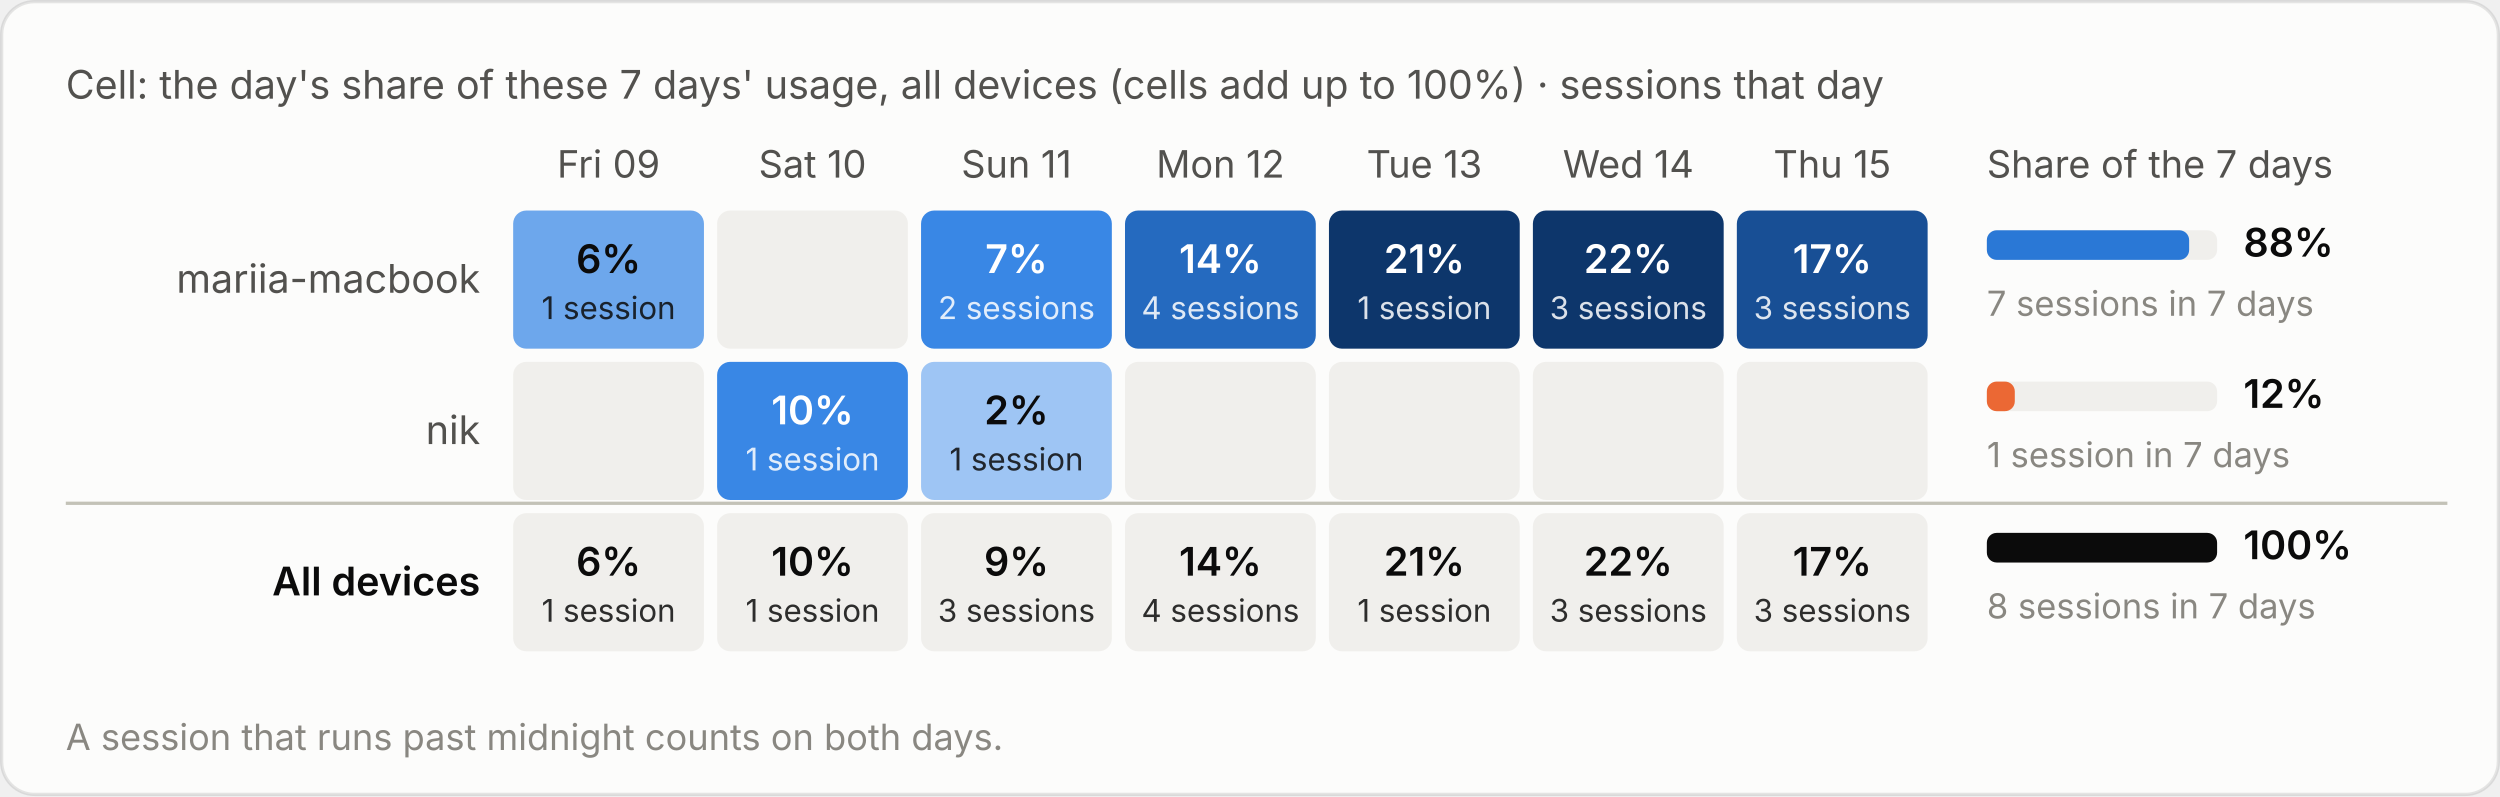
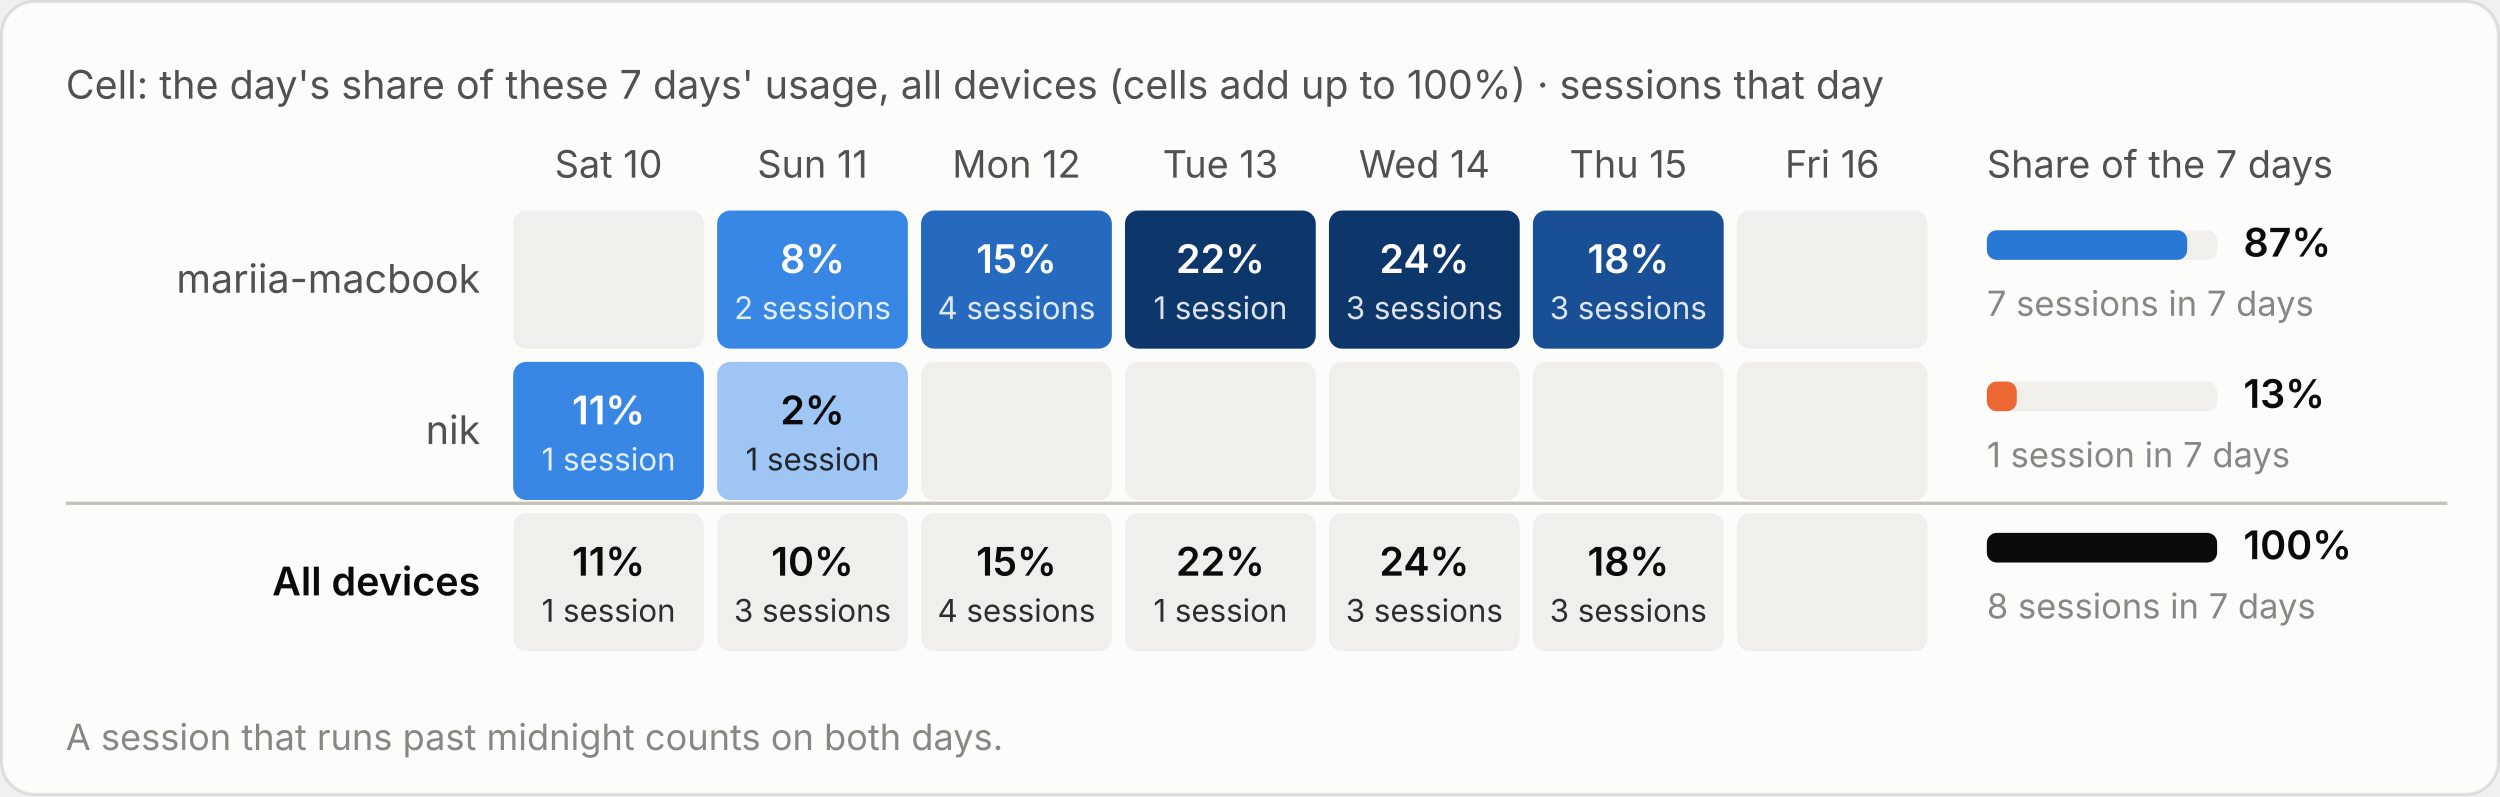
<svg xmlns="http://www.w3.org/2000/svg" viewBox="0 0 760 242" width="760" height="242" role="img" aria-label="Cell: the day's share of these 7 days' usage, all devices (cells add up to 100%) · sessions that day">
  <style>text{font-family:system-ui,-apple-system,"Segoe UI",sans-serif;font-variant-numeric:tabular-nums}.bg{fill:#fcfcfb;stroke:rgba(11,11,11,.10)}.tp{fill:#0b0b0b}.ts{fill:#52514e}.tm{fill:#898781}.grid{stroke:#e1e0d9;stroke-width:1}.base{stroke:#c3c2b7;stroke-width:1}.so{fill:#b5b3ad}.lo{stroke:#b5b3ad}.qe{fill:#f0efec}.ring{stroke:#fcfcfb}.area{fill-opacity:.1}.s0{fill:#2a78d6}.l0{stroke:#2a78d6}.s1{fill:#eb6834}.l1{stroke:#eb6834}.s2{fill:#1baf7a}.l2{stroke:#1baf7a}.s3{fill:#eda100}.l3{stroke:#eda100}.s4{fill:#e87ba4}.l4{stroke:#e87ba4}.s5{fill:#008300}.l5{stroke:#008300}.s6{fill:#4a3aa7}.l6{stroke:#4a3aa7}.s7{fill:#e34948}.l7{stroke:#e34948}.q0{fill:#cde2fb}.q1{fill:#9ec5f4}.q2{fill:#6da7ec}.q3{fill:#3987e5}.q4{fill:#256abf}.q5{fill:#184f95}.q6{fill:#0d366b}.r0{fill:#f8d4d4}.r1{fill:#ec8f8f}.r2{fill:#c42f2f}.a0{fill:#fbe3e3}.a1{fill:#f5b8b8}.a2{fill:#ec8f8f}.a3{fill:#d65252}.a4{fill:#a82525}.tq0{fill:#0b0b0b}.tq1{fill:#0b0b0b}.tq2{fill:#0b0b0b}.tq3{fill:#ffffff}.tq4{fill:#ffffff}.tq5{fill:#ffffff}.tq6{fill:#ffffff}.tr0{fill:#0b0b0b}.tr1{fill:#0b0b0b}.tr2{fill:#ffffff}.ta0{fill:#0b0b0b}.ta1{fill:#0b0b0b}.ta2{fill:#0b0b0b}.ta3{fill:#ffffff}.ta4{fill:#ffffff}.tw{fill:#ffffff}@media (prefers-color-scheme:dark){.bg{fill:#1a1a19;stroke:rgba(255,255,255,.10)}.tp{fill:#fff}.ts{fill:#c3c2b7}.tm{fill:#898781}.grid{stroke:#2c2c2a}.base{stroke:#383835}.so{fill:#5c5b57}.lo{stroke:#5c5b57}.qe{fill:#262624}.ring{stroke:#1a1a19}.s0{fill:#3987e5}.l0{stroke:#3987e5}.s1{fill:#d95926}.l1{stroke:#d95926}.s2{fill:#199e70}.l2{stroke:#199e70}.s3{fill:#c98500}.l3{stroke:#c98500}.s4{fill:#d55181}.l4{stroke:#d55181}.s5{fill:#008300}.l5{stroke:#008300}.s6{fill:#9085e9}.l6{stroke:#9085e9}.s7{fill:#e66767}.l7{stroke:#e66767}.q0{fill:#16263a}.q1{fill:#123a66}.q2{fill:#184f95}.q3{fill:#256abf}.q4{fill:#3987e5}.q5{fill:#6da7ec}.q6{fill:#b7d3f6}.r0{fill:#4a2023}.r1{fill:#8c2c2f}.r2{fill:#e25555}.a0{fill:#3a1a1c}.a1{fill:#5e2427}.a2{fill:#8c2c2f}.a3{fill:#c43c3f}.a4{fill:#f07070}.tq0{fill:#ffffff}.tq1{fill:#ffffff}.tq2{fill:#ffffff}.tq3{fill:#ffffff}.tq4{fill:#ffffff}.tq5{fill:#0b0b0b}.tq6{fill:#0b0b0b}.tr0{fill:#ffffff}.tr1{fill:#ffffff}.tr2{fill:#ffffff}.ta0{fill:#ffffff}.ta1{fill:#ffffff}.ta2{fill:#ffffff}.ta3{fill:#ffffff}.ta4{fill:#0b0b0b}.tw{fill:#ffffff}}</style>
  <rect class="bg" x=".5" y=".5" width="759" height="241" rx="10" />
  <text class="ts" x="20" y="30" font-size="12">Cell: the day's share of these 7 days' usage, all devices (cells add up to 100%) · sessions that day</text>
  <g transform="translate(0,-20)">
-     <text class="ts" x="185.0" y="74" font-size="11.5" text-anchor="middle">Fri 09</text>
-     <text class="ts" x="247.0" y="74" font-size="11.5" text-anchor="middle">Sat 10</text>
-     <text class="ts" x="309.0" y="74" font-size="11.5" text-anchor="middle">Sun 11</text>
-     <text class="ts" x="371.0" y="74" font-size="11.5" text-anchor="middle">Mon 12</text>
-     <text class="ts" x="433.0" y="74" font-size="11.5" text-anchor="middle">Tue 13</text>
-     <text class="ts" x="495.0" y="74" font-size="11.5" text-anchor="middle">Wed 14</text>
-     <text class="ts" x="557.0" y="74" font-size="11.5" text-anchor="middle">Thu 15</text>
+     <text class="ts" x="185.0" y="74" font-size="11.5" text-anchor="middle">Sat 10</text>
+     <text class="ts" x="247.0" y="74" font-size="11.5" text-anchor="middle">Sun 11</text>
+     <text class="ts" x="309.0" y="74" font-size="11.5" text-anchor="middle">Mon 12</text>
+     <text class="ts" x="371.0" y="74" font-size="11.5" text-anchor="middle">Tue 13</text>
+     <text class="ts" x="433.0" y="74" font-size="11.5" text-anchor="middle">Wed 14</text>
+     <text class="ts" x="495.0" y="74" font-size="11.5" text-anchor="middle">Thu 15</text>
+     <text class="ts" x="557.0" y="74" font-size="11.5" text-anchor="middle">Fri 16</text>
    <text class="ts" x="604" y="74" font-size="11.5">Share of the 7 days</text>
    <text class="ts" x="146" y="109.0" font-size="12" text-anchor="end">mariia-macbook</text>
-     <rect class="q2" x="156.0" y="84" width="58" height="42" rx="4" />
-     <text class="tq2" x="185.0" y="103.0" font-size="12" font-weight="600" text-anchor="middle">6%</text>
-     <text class="tq2" x="185.0" y="117.0" font-size="9.5" text-anchor="middle" opacity=".85">1 session</text>
-     <rect class="qe" x="218.0" y="84" width="58" height="42" rx="4" />
-     <rect class="q3" x="280.0" y="84" width="58" height="42" rx="4" />
-     <text class="tq3" x="309.0" y="103.0" font-size="12" font-weight="600" text-anchor="middle">7%</text>
-     <text class="tq3" x="309.0" y="117.0" font-size="9.5" text-anchor="middle" opacity=".85">2 sessions</text>
-     <rect class="q4" x="342.0" y="84" width="58" height="42" rx="4" />
-     <text class="tq4" x="371.0" y="103.0" font-size="12" font-weight="600" text-anchor="middle">14%</text>
-     <text class="tq4" x="371.0" y="117.0" font-size="9.5" text-anchor="middle" opacity=".85">4 sessions</text>
+     <rect class="qe" x="156.0" y="84" width="58" height="42" rx="4" />
+     <rect class="q3" x="218.0" y="84" width="58" height="42" rx="4" />
+     <text class="tq3" x="247.0" y="103.0" font-size="12" font-weight="600" text-anchor="middle">8%</text>
+     <text class="tq3" x="247.0" y="117.0" font-size="9.5" text-anchor="middle" opacity=".85">2 sessions</text>
+     <rect class="q4" x="280.0" y="84" width="58" height="42" rx="4" />
+     <text class="tq4" x="309.0" y="103.0" font-size="12" font-weight="600" text-anchor="middle">15%</text>
+     <text class="tq4" x="309.0" y="117.0" font-size="9.5" text-anchor="middle" opacity=".85">4 sessions</text>
+     <rect class="q6" x="342.0" y="84" width="58" height="42" rx="4" />
+     <text class="tq6" x="371.0" y="103.0" font-size="12" font-weight="600" text-anchor="middle">22%</text>
+     <text class="tq6" x="371.0" y="117.0" font-size="9.5" text-anchor="middle" opacity=".85">1 session</text>
    <rect class="q6" x="404.0" y="84" width="58" height="42" rx="4" />
-     <text class="tq6" x="433.0" y="103.0" font-size="12" font-weight="600" text-anchor="middle">21%</text>
-     <text class="tq6" x="433.0" y="117.0" font-size="9.5" text-anchor="middle" opacity=".85">1 session</text>
-     <rect class="q6" x="466.0" y="84" width="58" height="42" rx="4" />
-     <text class="tq6" x="495.0" y="103.0" font-size="12" font-weight="600" text-anchor="middle">22%</text>
-     <text class="tq6" x="495.0" y="117.0" font-size="9.5" text-anchor="middle" opacity=".85">3 sessions</text>
-     <rect class="q5" x="528.0" y="84" width="58" height="42" rx="4" />
-     <text class="tq5" x="557.0" y="103.0" font-size="12" font-weight="600" text-anchor="middle">17%</text>
-     <text class="tq5" x="557.0" y="117.0" font-size="9.5" text-anchor="middle" opacity=".85">3 sessions</text>
+     <text class="tq6" x="433.0" y="103.0" font-size="12" font-weight="600" text-anchor="middle">24%</text>
+     <text class="tq6" x="433.0" y="117.0" font-size="9.5" text-anchor="middle" opacity=".85">3 sessions</text>
+     <rect class="q5" x="466.0" y="84" width="58" height="42" rx="4" />
+     <text class="tq5" x="495.0" y="103.0" font-size="12" font-weight="600" text-anchor="middle">18%</text>
+     <text class="tq5" x="495.0" y="117.0" font-size="9.5" text-anchor="middle" opacity=".85">3 sessions</text>
+     <rect class="qe" x="528.0" y="84" width="58" height="42" rx="4" />
    <rect class="qe" x="604" y="90.0" width="70" height="9" rx="3" />
-     <rect class="s0" x="604" y="90.0" width="61.5" height="9" rx="3" />
-     <text class="tp" x="682" y="98.0" font-size="12" font-weight="600">88%</text>
+     <rect class="s0" x="604" y="90.0" width="60.9" height="9" rx="3" />
+     <text class="tp" x="682" y="98.0" font-size="12" font-weight="600">87%</text>
    <text class="tm" x="604" y="116.0" font-size="10.5">7 sessions in 7 days</text>
    <text class="ts" x="146" y="155.0" font-size="12" text-anchor="end">nik</text>
-     <rect class="qe" x="156.0" y="130" width="58" height="42" rx="4" />
-     <rect class="q3" x="218.0" y="130" width="58" height="42" rx="4" />
-     <text class="tq3" x="247.0" y="149.0" font-size="12" font-weight="600" text-anchor="middle">10%</text>
-     <text class="tq3" x="247.0" y="163.0" font-size="9.5" text-anchor="middle" opacity=".85">1 session</text>
-     <rect class="q1" x="280.0" y="130" width="58" height="42" rx="4" />
-     <text class="tq1" x="309.0" y="149.0" font-size="12" font-weight="600" text-anchor="middle">2%</text>
-     <text class="tq1" x="309.0" y="163.0" font-size="9.5" text-anchor="middle" opacity=".85">1 session</text>
+     <rect class="q3" x="156.0" y="130" width="58" height="42" rx="4" />
+     <text class="tq3" x="185.0" y="149.0" font-size="12" font-weight="600" text-anchor="middle">11%</text>
+     <text class="tq3" x="185.0" y="163.0" font-size="9.5" text-anchor="middle" opacity=".85">1 session</text>
+     <rect class="q1" x="218.0" y="130" width="58" height="42" rx="4" />
+     <text class="tq1" x="247.0" y="149.0" font-size="12" font-weight="600" text-anchor="middle">2%</text>
+     <text class="tq1" x="247.0" y="163.0" font-size="9.5" text-anchor="middle" opacity=".85">1 session</text>
+     <rect class="qe" x="280.0" y="130" width="58" height="42" rx="4" />
    <rect class="qe" x="342.0" y="130" width="58" height="42" rx="4" />
    <rect class="qe" x="404.0" y="130" width="58" height="42" rx="4" />
    <rect class="qe" x="466.0" y="130" width="58" height="42" rx="4" />
    <rect class="qe" x="528.0" y="130" width="58" height="42" rx="4" />
    <rect class="qe" x="604" y="136.0" width="70" height="9" rx="3" />
-     <rect class="s1" x="604" y="136.0" width="8.5" height="9" rx="3" />
-     <text class="tp" x="682" y="144.0" font-size="12" font-weight="600">12%</text>
+     <rect class="s1" x="604" y="136.0" width="9.1" height="9" rx="3" />
+     <text class="tp" x="682" y="144.0" font-size="12" font-weight="600">13%</text>
    <text class="tm" x="604" y="162.0" font-size="10.5">1 session in 7 days</text>
    <line class="base" x1="20" x2="744" y1="173" y2="173" />
    <text class="tp" x="146" y="201.0" font-size="12" text-anchor="end" font-weight="600">All devices</text>
    <rect class="qe" x="156.0" y="176" width="58" height="42" rx="4" />
-     <text class="tp" x="185.0" y="195.0" font-size="12" font-weight="600" text-anchor="middle">6%</text>
+     <text class="tp" x="185.0" y="195.0" font-size="12" font-weight="600" text-anchor="middle">11%</text>
    <text class="tp" x="185.0" y="209.0" font-size="9.5" text-anchor="middle" opacity=".85">1 session</text>
    <rect class="qe" x="218.0" y="176" width="58" height="42" rx="4" />
    <text class="tp" x="247.0" y="195.0" font-size="12" font-weight="600" text-anchor="middle">10%</text>
-     <text class="tp" x="247.0" y="209.0" font-size="9.5" text-anchor="middle" opacity=".85">1 session</text>
+     <text class="tp" x="247.0" y="209.0" font-size="9.5" text-anchor="middle" opacity=".85">3 sessions</text>
    <rect class="qe" x="280.0" y="176" width="58" height="42" rx="4" />
-     <text class="tp" x="309.0" y="195.0" font-size="12" font-weight="600" text-anchor="middle">9%</text>
-     <text class="tp" x="309.0" y="209.0" font-size="9.5" text-anchor="middle" opacity=".85">3 sessions</text>
+     <text class="tp" x="309.0" y="195.0" font-size="12" font-weight="600" text-anchor="middle">15%</text>
+     <text class="tp" x="309.0" y="209.0" font-size="9.5" text-anchor="middle" opacity=".85">4 sessions</text>
    <rect class="qe" x="342.0" y="176" width="58" height="42" rx="4" />
-     <text class="tp" x="371.0" y="195.0" font-size="12" font-weight="600" text-anchor="middle">14%</text>
-     <text class="tp" x="371.0" y="209.0" font-size="9.5" text-anchor="middle" opacity=".85">4 sessions</text>
+     <text class="tp" x="371.0" y="195.0" font-size="12" font-weight="600" text-anchor="middle">22%</text>
+     <text class="tp" x="371.0" y="209.0" font-size="9.5" text-anchor="middle" opacity=".85">1 session</text>
    <rect class="qe" x="404.0" y="176" width="58" height="42" rx="4" />
-     <text class="tp" x="433.0" y="195.0" font-size="12" font-weight="600" text-anchor="middle">21%</text>
-     <text class="tp" x="433.0" y="209.0" font-size="9.5" text-anchor="middle" opacity=".85">1 session</text>
+     <text class="tp" x="433.0" y="195.0" font-size="12" font-weight="600" text-anchor="middle">24%</text>
+     <text class="tp" x="433.0" y="209.0" font-size="9.5" text-anchor="middle" opacity=".85">3 sessions</text>
    <rect class="qe" x="466.0" y="176" width="58" height="42" rx="4" />
-     <text class="tp" x="495.0" y="195.0" font-size="12" font-weight="600" text-anchor="middle">22%</text>
+     <text class="tp" x="495.0" y="195.0" font-size="12" font-weight="600" text-anchor="middle">18%</text>
    <text class="tp" x="495.0" y="209.0" font-size="9.5" text-anchor="middle" opacity=".85">3 sessions</text>
    <rect class="qe" x="528.0" y="176" width="58" height="42" rx="4" />
-     <text class="tp" x="557.0" y="195.0" font-size="12" font-weight="600" text-anchor="middle">17%</text>
-     <text class="tp" x="557.0" y="209.0" font-size="9.5" text-anchor="middle" opacity=".85">3 sessions</text>
    <rect class="qe" x="604" y="182.0" width="70" height="9" rx="3" />
    <rect class="tp" x="604" y="182.0" width="70.0" height="9" rx="3" />
    <text class="tp" x="682" y="190.0" font-size="12" font-weight="600">100%</text>
    <text class="tm" x="604" y="208.0" font-size="10.5">8 sessions in 7 days</text>
    <text class="tm" x="20" y="248" font-size="11">A session that runs past midnight counts on both days.</text>
  </g>
</svg>
